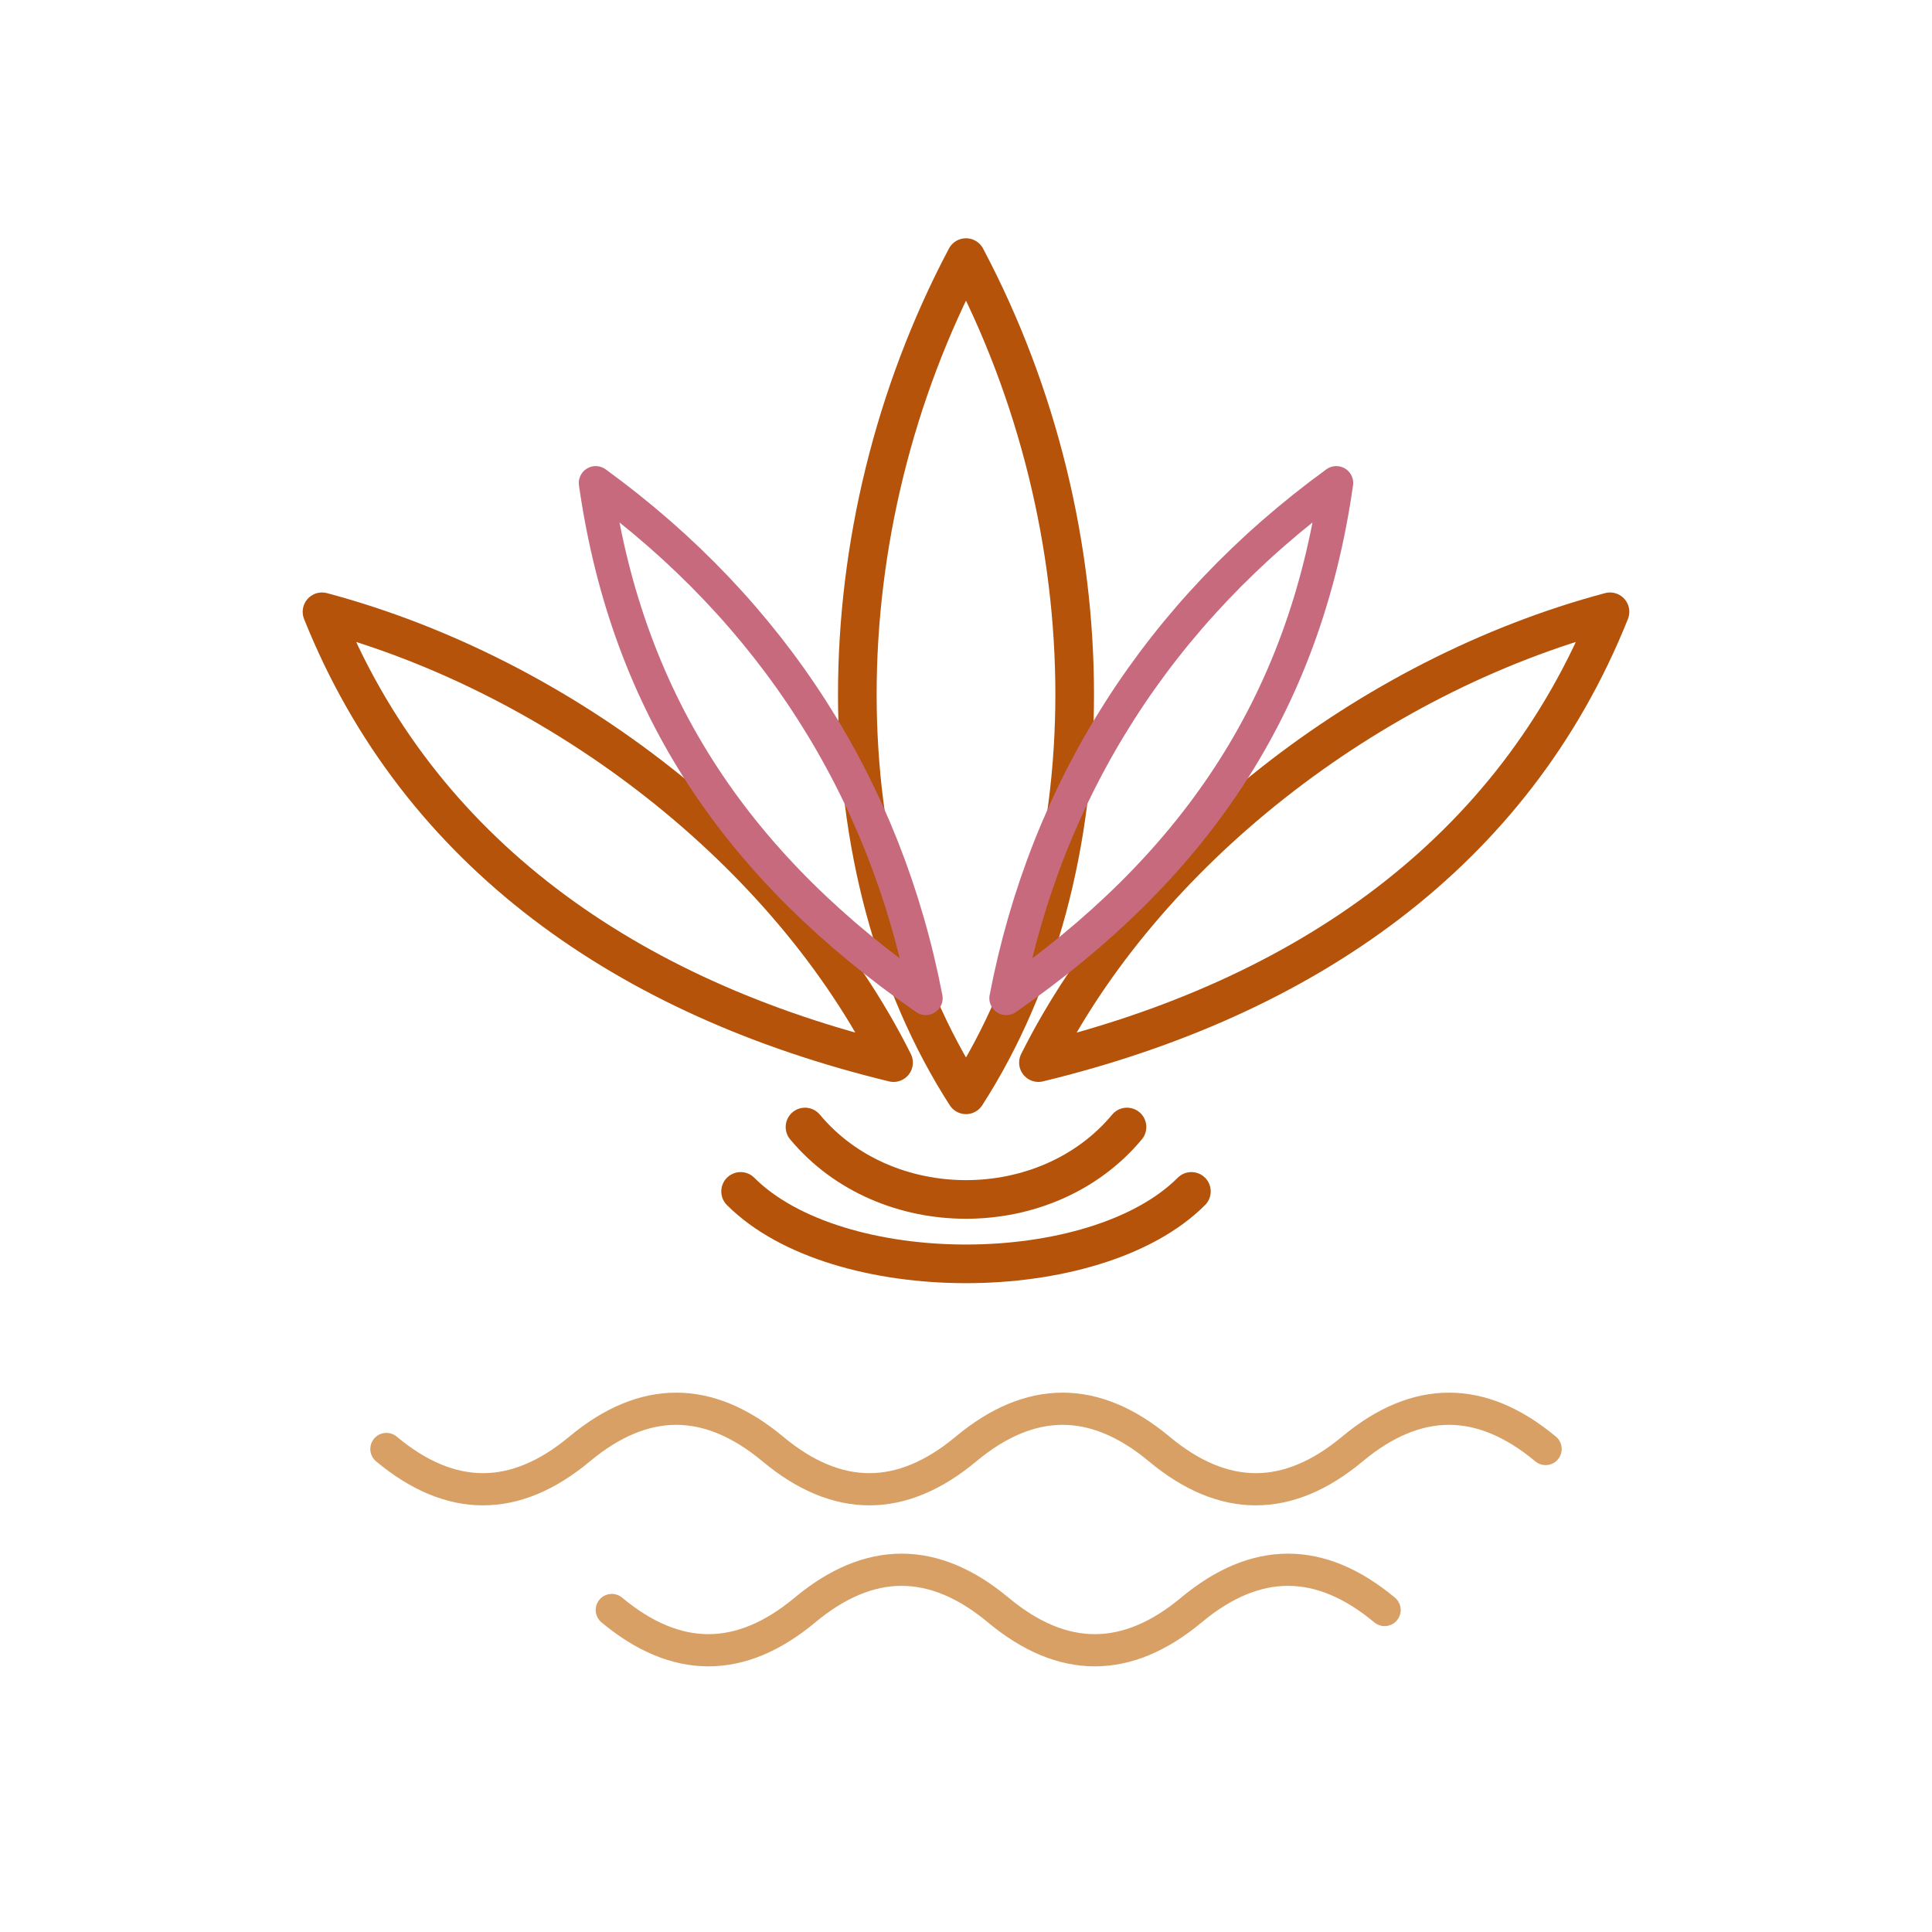
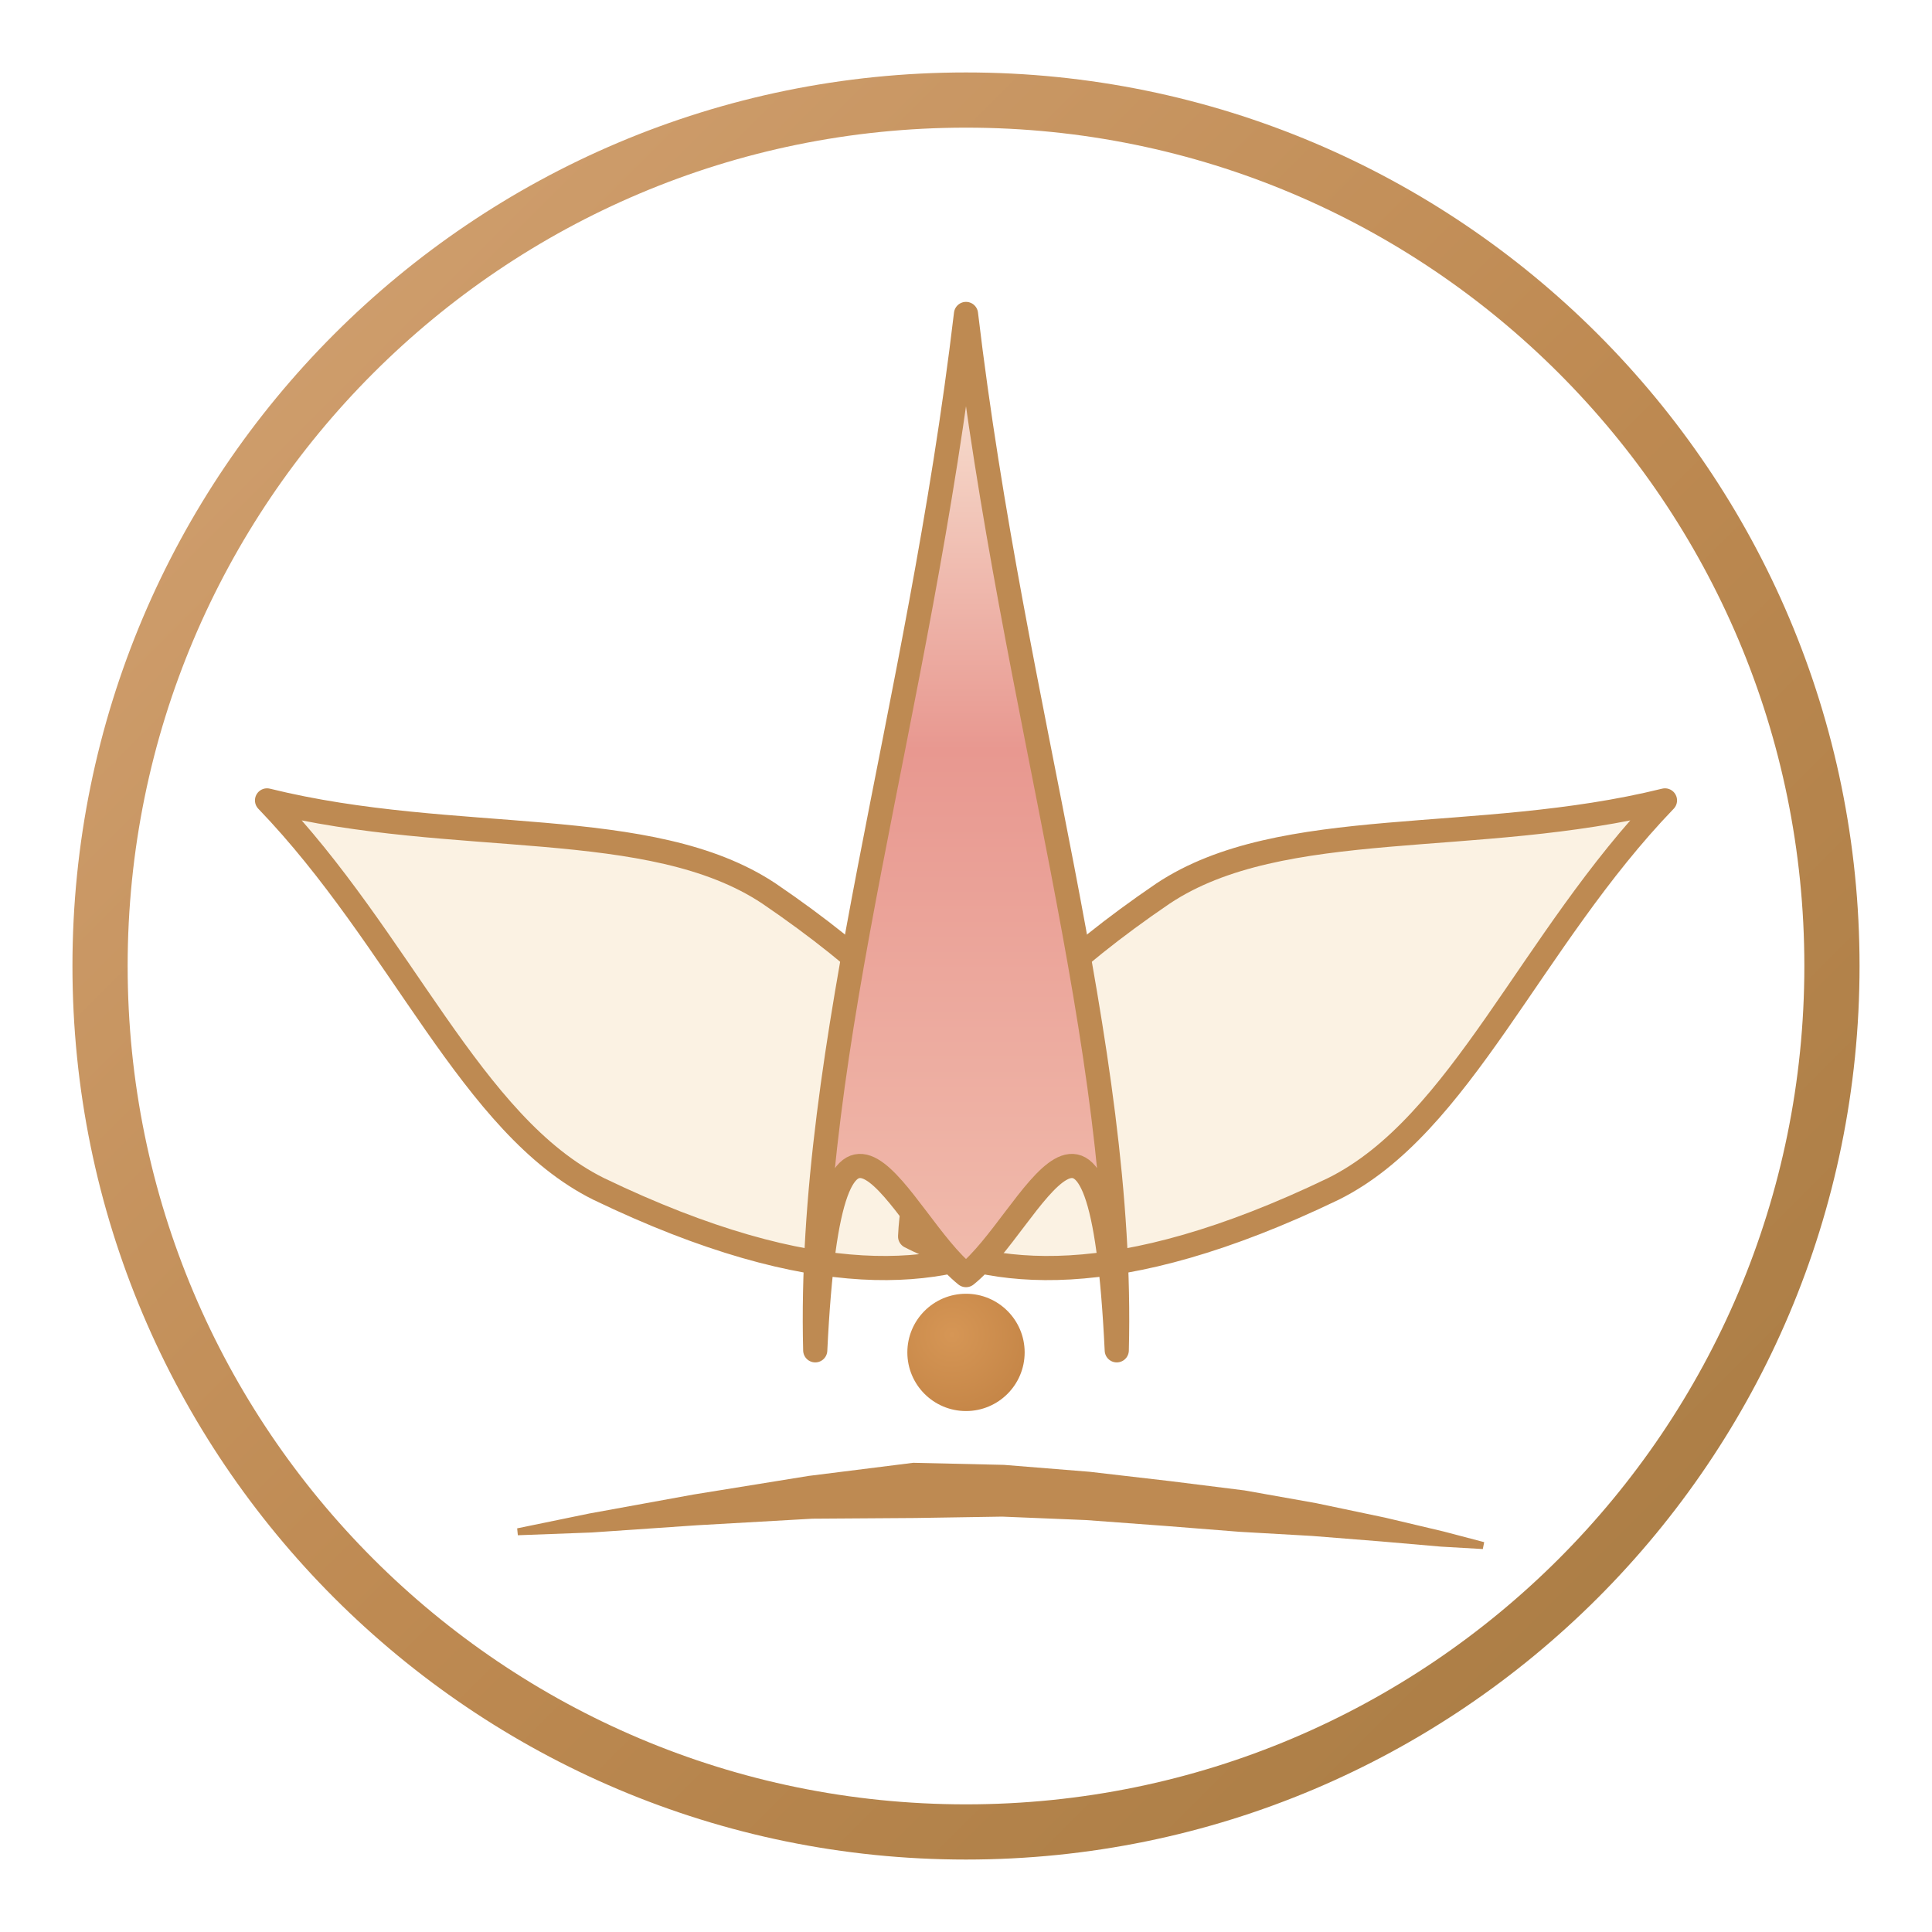
- <svg xmlns="http://www.w3.org/2000/svg" viewBox="0 0 120 120" fill="none" role="img" aria-label="Lotus ornament">
-   <g stroke="#b45309" stroke-width="2.4" stroke-linecap="round" stroke-linejoin="round">
-     <path d="M60 16 C 51 33 51 54 60 68 C 69 54 69 33 60 16 Z" />
-     <path d="M55.5 66 C 39 62 26 53 20 38 C 35 42 49 53 55.5 66 Z" />
-     <path d="M64.5 66 C 81 62 94 53 100 38 C 85 42 71 53 64.5 66 Z" />
-     <path d="M46 74 C 52 80 68 80 74 74" />
-     <path d="M50 70 C 55 76 65 76 70 70" />
-   </g>
-   <g stroke="#c76a7e" stroke-width="2.1" stroke-linecap="round" stroke-linejoin="round">
-     <path d="M57.5 62 C 46 54 39 44 37 30 C 48 38 55 49 57.5 62 Z" />
-     <path d="M62.5 62 C 74 54 81 44 83 30 C 72 38 65 49 62.5 62 Z" />
-   </g>
-   <g stroke="#d9a066" stroke-width="2" stroke-linecap="round">
-     <path d="M24 90 q 6 5 12 0 q 6 -5 12 0 q 6 5 12 0 q 6 -5 12 0 q 6 5 12 0 q 6 -5 12 0" />
-     <path d="M38 100 q 6 5 12 0 q 6 -5 12 0 q 6 5 12 0 q 6 -5 12 0" />
-   </g>
+ <svg xmlns="http://www.w3.org/2000/svg" viewBox="0 0 560 560" width="560" height="560" role="img" aria-label="Lotus Sutra Stories">
+   <defs>
+     <linearGradient id="gRing" x1="0" y1="0" x2="1" y2="1">
+       <stop offset="0" stop-color="#D3A374" />
+       <stop offset="0.52" stop-color="#BE8A52" />
+       <stop offset="1" stop-color="#A67A42" />
+     </linearGradient>
+     <linearGradient id="gP0" x1="0" y1="0" x2="0" y2="1" gradientUnits="objectBoundingBox">
+       <stop offset="0" stop-color="#FAEDDC" />
+       <stop offset="0.42" stop-color="#E89890" />
+       <stop offset="1" stop-color="#F2C0B0" />
+     </linearGradient>
+     <radialGradient id="gDot" cx="0.38" cy="0.35" r="0.9">
+       <stop offset="0" stop-color="#D69655" />
+       <stop offset="1" stop-color="#C08143" />
+     </radialGradient>
+   </defs>
+   <circle cx="280" cy="280" r="251" fill="none" stroke="url(#gRing)" stroke-width="16" />
+   <path d="M 77.4,232.0 C 132.0,245.5 188.5,236.1 222.9,259.0 C 280.8,298.4 295.0,332.4 296.2,358.4 C 273.1,370.3 236.6,375.0 173.5,344.6 C 136.5,326.2 116.4,272.5 77.4,232.0 Z" fill="#FBF2E3" stroke="#BE8A52" stroke-width="7" stroke-linejoin="round" />
+   <path d="M 482.6,232.0 C 443.6,272.5 423.5,326.2 386.5,344.6 C 323.4,375.0 286.9,370.3 263.8,358.4 C 265.0,332.4 279.2,298.4 337.1,259.0 C 371.5,236.1 428.0,245.5 482.6,232.0 Z" fill="#FBF2E3" stroke="#BE8A52" stroke-width="7" stroke-linejoin="round" />
+   <path d="M 280.0,91.0 C 293.8,207.4 326.0,302.6 323.7,391.4 C 319.1,296.1 299.3,354.2 280.0,369.6 C 260.7,354.2 240.9,296.1 236.3,391.4 C 234.0,302.6 266.2,207.4 280.0,91.0 Z" fill="url(#gP0)" stroke="#BE8A52" stroke-width="7" stroke-linejoin="round" />
+   <circle cx="280" cy="392" r="17" fill="url(#gDot)" />
+   <path d="M 150.1,445.0 L 171.5,444.2 L 202.1,442.1 L 235.5,440.2 L 265.3,440.0 L 290.5,439.6 L 314.8,440.6 L 337.8,442.3 L 359.3,444.0 L 380.3,445.2 L 400.4,446.8 L 417.7,448.3 L 429.8,449.0 L 430.2,447.0 L 418.4,443.9 L 401.5,439.9 L 381.5,435.7 L 360.7,432.0 L 339.1,429.3 L 315.8,426.6 L 291.0,424.6 L 264.7,424.0 L 234.4,427.8 L 201.0,433.2 L 170.8,438.7 L 149.9,443.0 Z" fill="#BE8A52" />
</svg>
